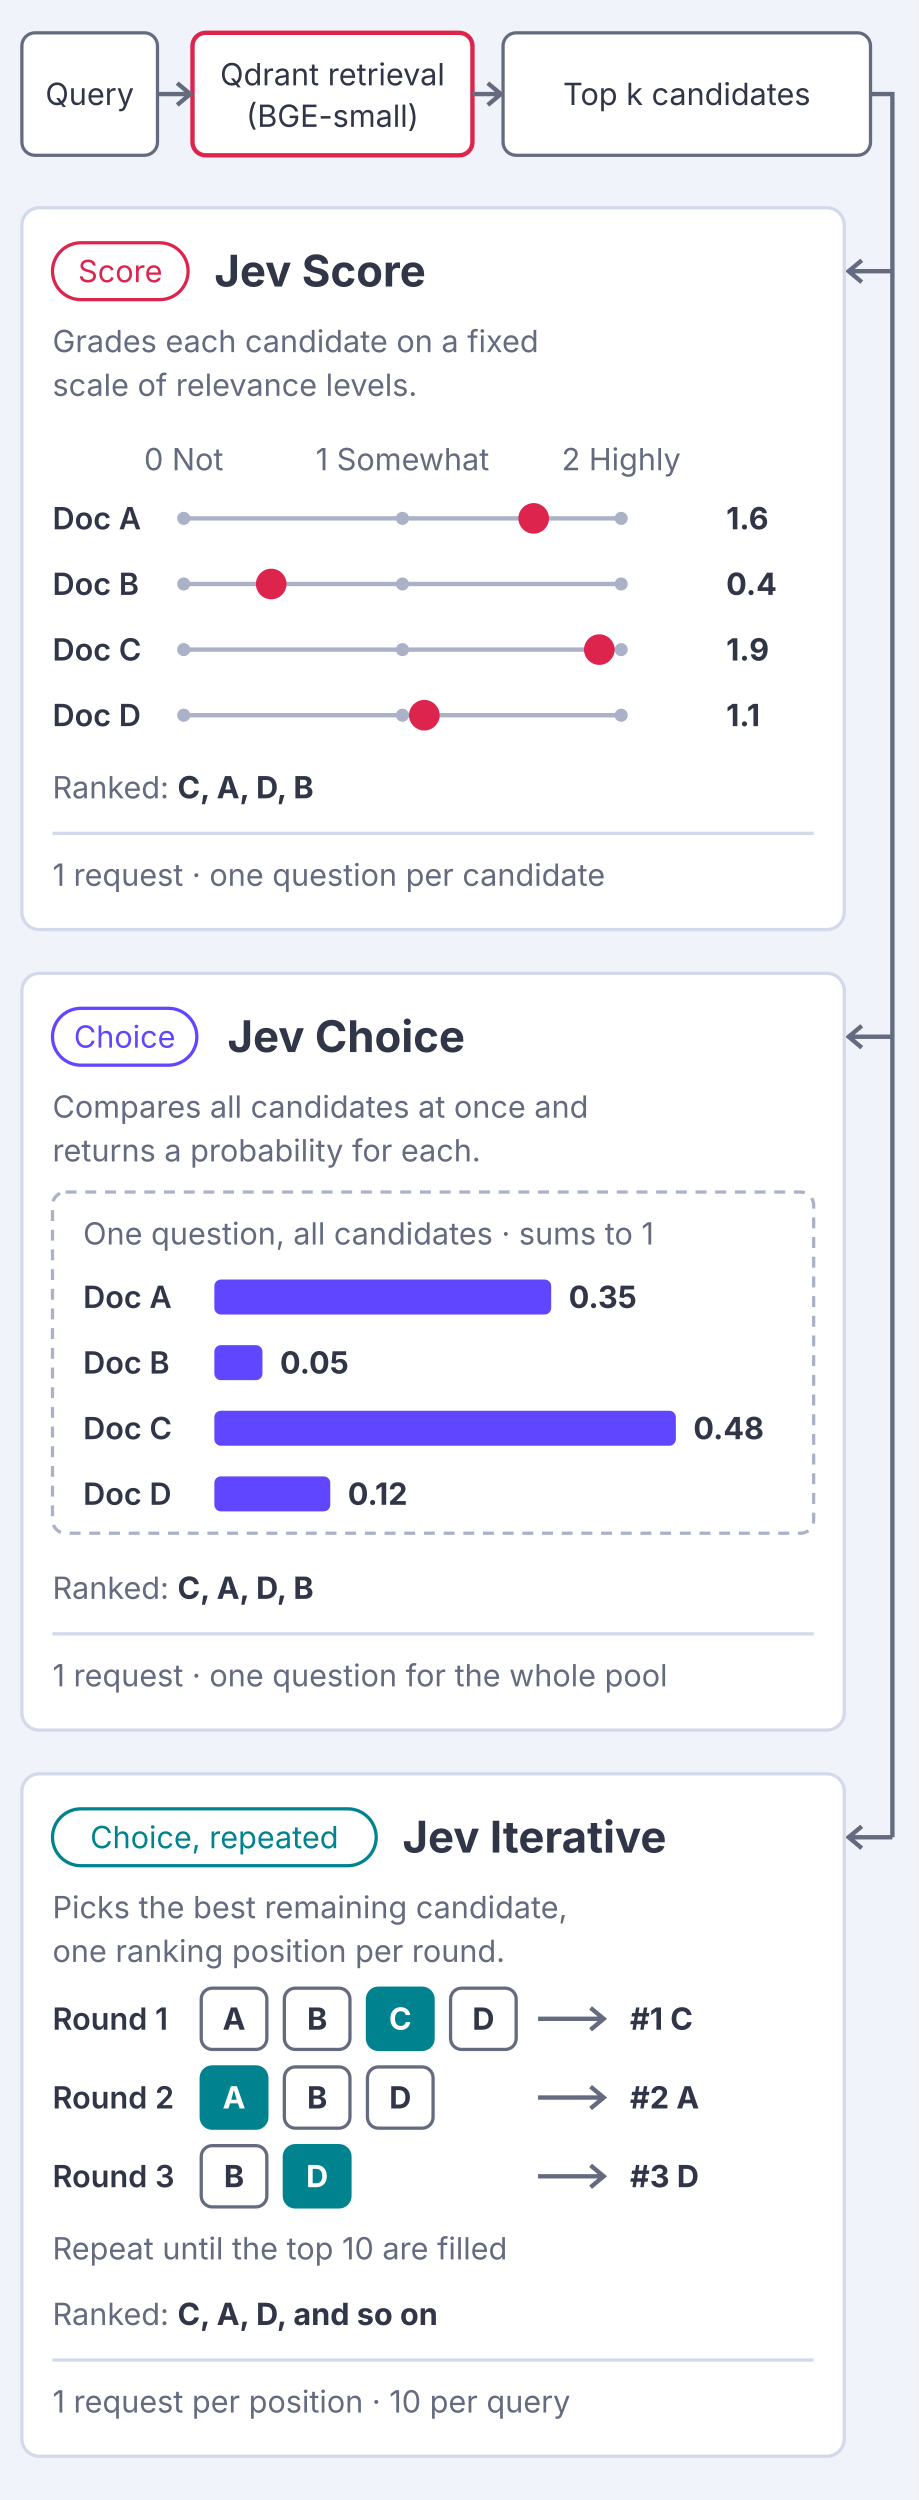
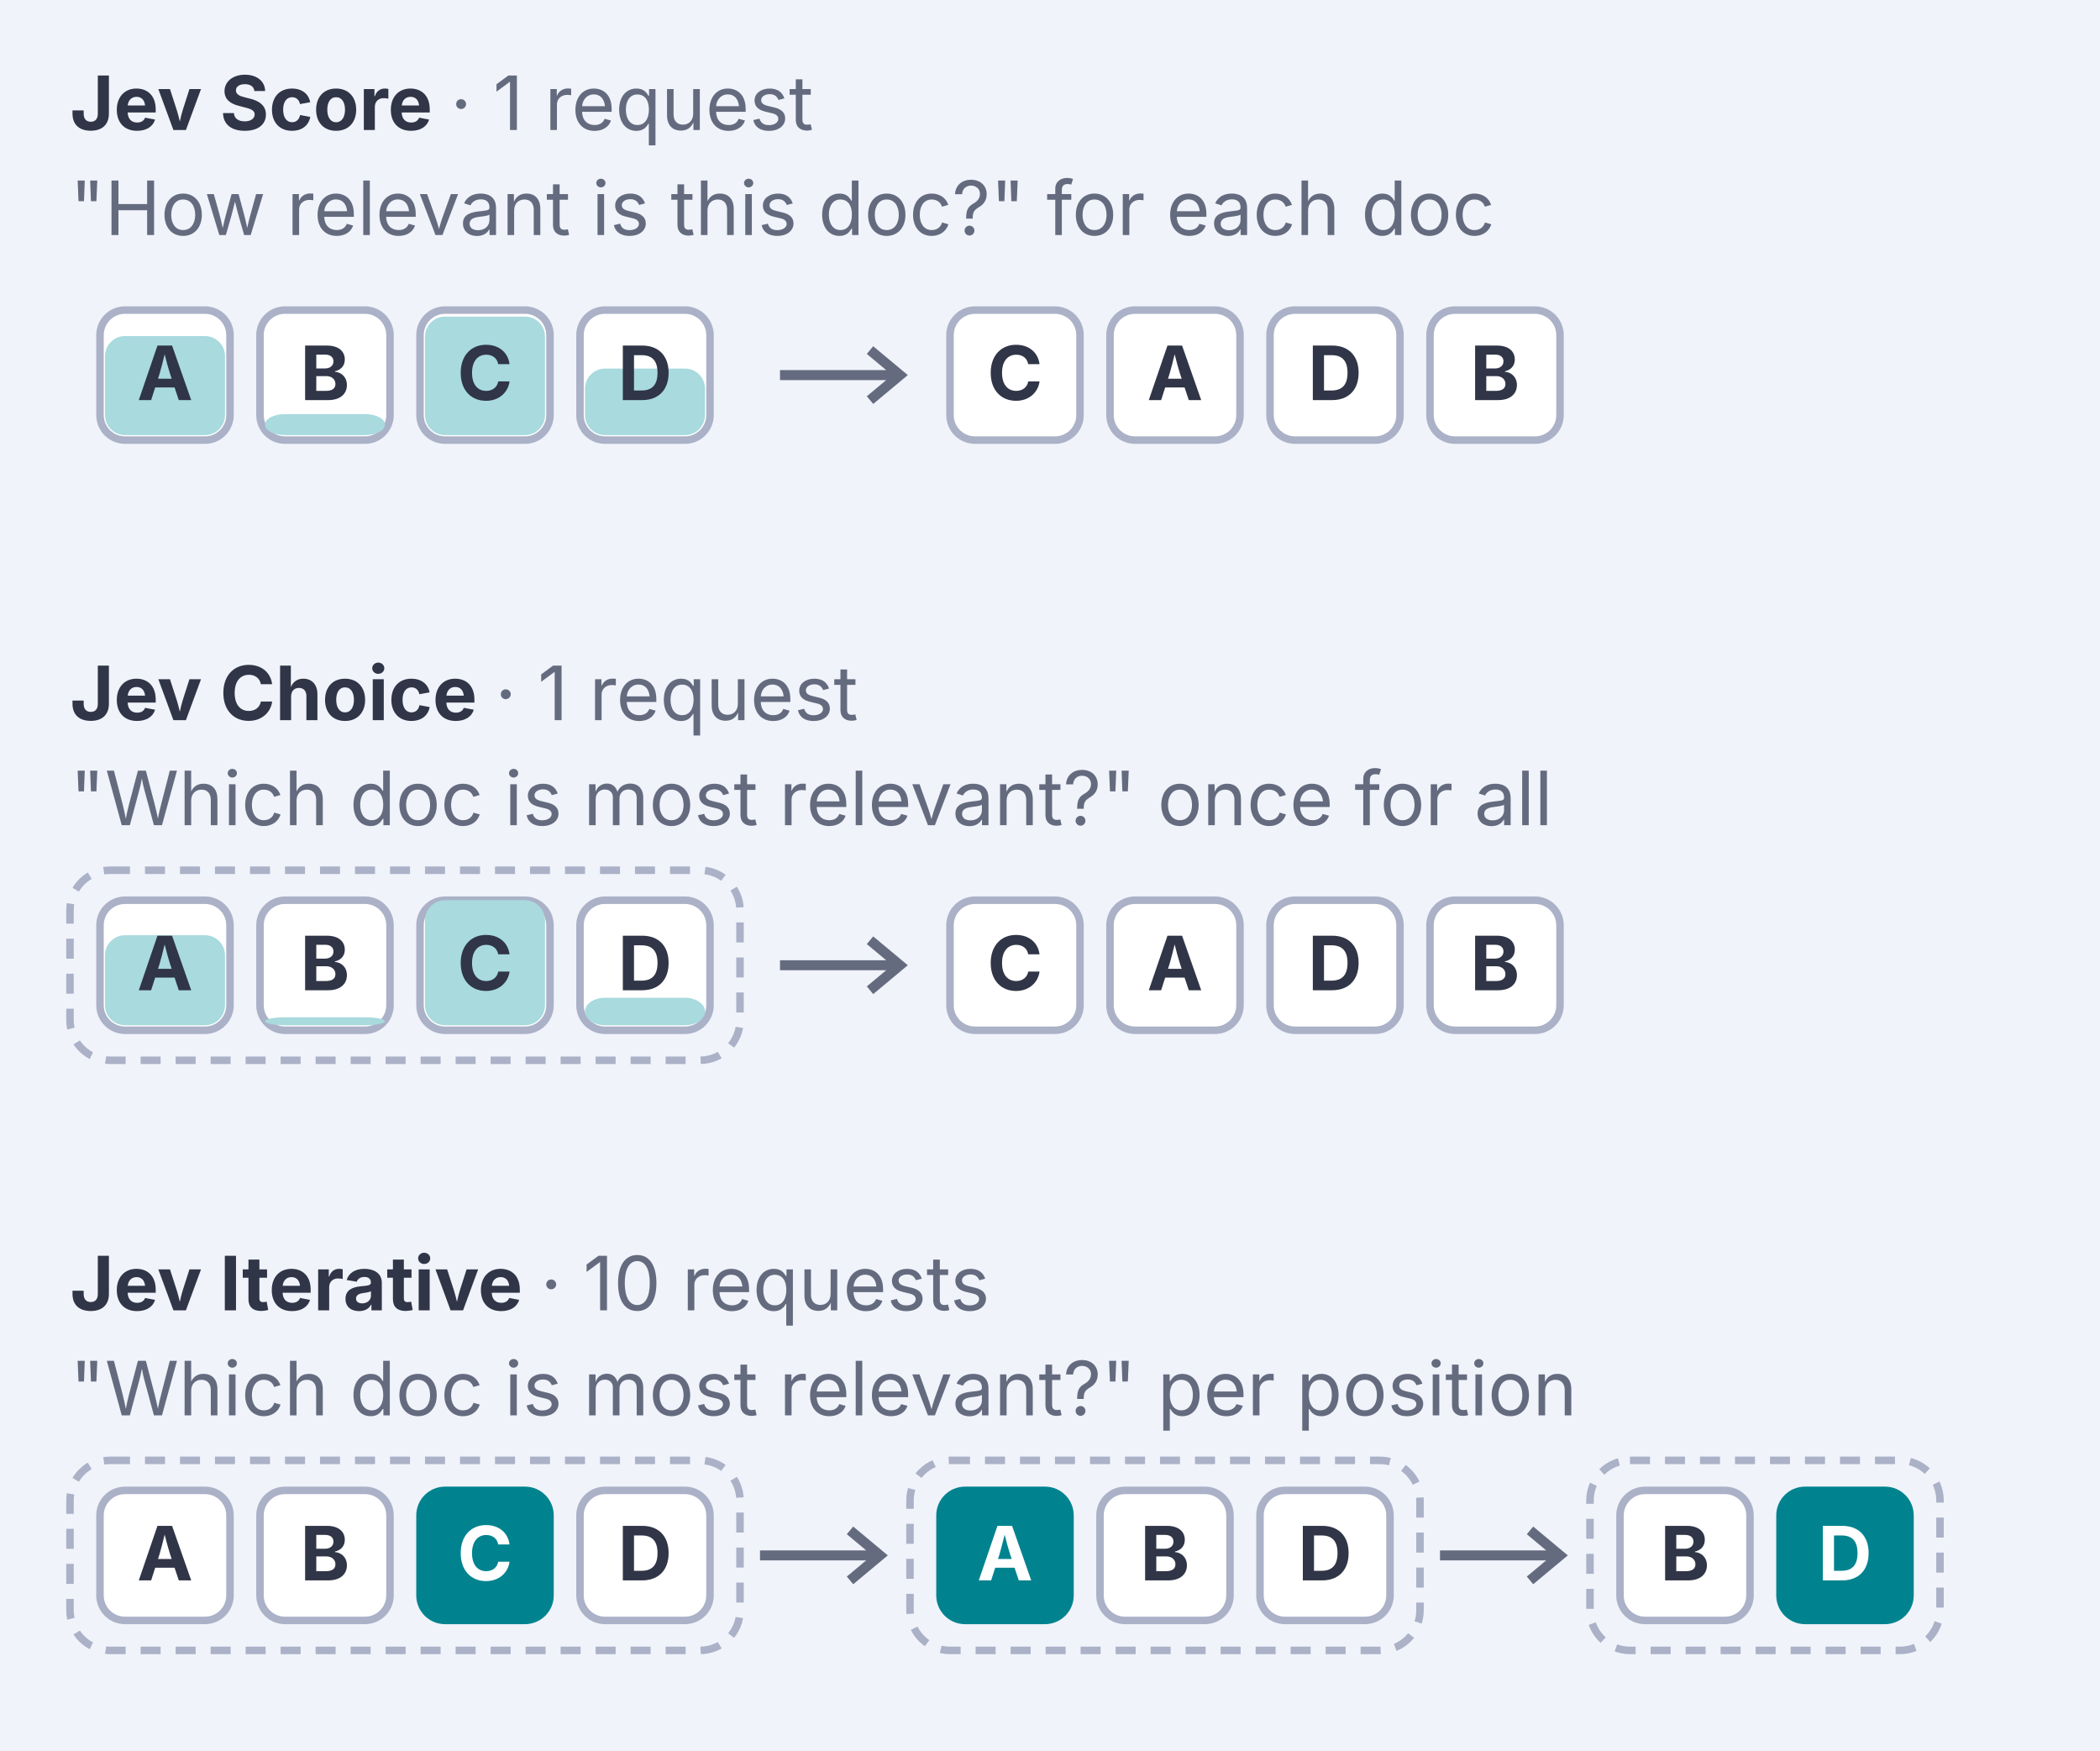
- <svg xmlns="http://www.w3.org/2000/svg" width="420" height="1143" viewBox="0 0 420 1143" role="img" aria-labelledby="t d">
-   <rect width="420" height="1143" fill="#f0f3fa" />
-   <g font-family="'Mona Sans', -apple-system, 'Segoe UI', sans-serif" font-size="14" fill="#303547">
-     <g fill="#ffffff" stroke="#656b7f" stroke-width="1.5">
-       <rect x="10" y="15" width="62" height="56" rx="6" />
-       <rect x="88" y="15" width="128" height="56" rx="6" stroke="#dc244c" stroke-width="2" />
-       <rect x="230" y="15" width="168" height="56" rx="6" />
-     </g>
-     <g text-anchor="middle">
-       <text x="41" y="48">Query</text>
-       <text x="152" y="39">Qdrant retrieval</text>
-       <text x="152" y="58">(BGE-small)</text>
-       <text x="314" y="48">Top k candidates</text>
-     </g>
-     <g fill="none" stroke="#656b7f" stroke-width="2">
-       <path d="M72 43h15m-6-5 6 5-6 5" />
-       <path d="M216 43h13m-6-5 6 5-6 5" />
-       <path d="M398 43H408V840" />
-       <path d="M408 124H388m6-5-6 5 6 5" />
-       <path d="M408 474H388m6-5-6 5 6 5" />
-       <path d="M408 840H388m6-5-6 5 6 5" />
-     </g>
-     <rect x="10" y="95" width="376" height="330" rx="8" fill="#ffffff" stroke="#d3d9eb" stroke-width="1.5" />
-     <rect x="24" y="111" width="62" height="26" rx="13" fill="none" stroke="#dc244c" stroke-width="1.5" />
-     <text x="55" y="129" text-anchor="middle" fill="#dc244c">Score</text>
-     <text x="98" y="131" font-size="20" font-weight="700">Jev Score</text>
-     <g fill="#656b7f">
-       <text x="24" y="161">Grades each candidate on a fixed</text>
-       <text x="24" y="181">scale of relevance levels.</text>
-       <g text-anchor="middle">
-         <text x="84" y="215">0 Not</text>
-         <text x="184" y="215">1 Somewhat</text>
-         <text x="284" y="215">2 Highly</text>
-       </g>
-     </g>
-     <g font-weight="600">
-       <text x="24" y="242">Doc A</text>
-       <text x="24" y="272">Doc B</text>
-       <text x="24" y="302">Doc C</text>
-       <text x="24" y="332">Doc D</text>
-       <text x="332" y="242" font-weight="700">1.6</text>
-       <text x="332" y="272" font-weight="700">0.4</text>
-       <text x="332" y="302" font-weight="700">1.9</text>
-       <text x="332" y="332" font-weight="700">1.1</text>
-     </g>
-     <g stroke="#abb1c7" stroke-width="2">
-       <path d="M84 237H284M84 267H284M84 297H284M84 327H284" />
-     </g>
-     <g fill="#abb1c7">
-       <circle cx="84" cy="237" r="3" />
-       <circle cx="184" cy="237" r="3" />
-       <circle cx="284" cy="237" r="3" />
-       <circle cx="84" cy="267" r="3" />
-       <circle cx="184" cy="267" r="3" />
-       <circle cx="284" cy="267" r="3" />
-       <circle cx="84" cy="297" r="3" />
-       <circle cx="184" cy="297" r="3" />
-       <circle cx="284" cy="297" r="3" />
-       <circle cx="84" cy="327" r="3" />
-       <circle cx="184" cy="327" r="3" />
-       <circle cx="284" cy="327" r="3" />
-     </g>
-     <g fill="#dc244c">
-       <circle cx="244" cy="237" r="7" />
-       <circle cx="124" cy="267" r="7" />
-       <circle cx="274" cy="297" r="7" />
-       <circle cx="194" cy="327" r="7" />
-     </g>
-     <text x="24" y="365" fill="#656b7f">Ranked: <tspan font-weight="700" fill="#303547">C, A, D, B</tspan>
+ <svg xmlns="http://www.w3.org/2000/svg" width="420" height="350" viewBox="0 0 420 350" role="img" aria-labelledby="t d">
+   <rect width="420" height="350" fill="#f0f3fa" />
+   <g font-family="'Mona Sans', -apple-system, 'Segoe UI', sans-serif" font-size="15" fill="#303547">
+     <text x="14" y="26" font-weight="700">Jev Score <tspan font-weight="400" fill="#656b7f">· 1 request</tspan>
    </text>
-     <path d="M24 381H372" stroke="#d3d9eb" stroke-width="1.5" />
-     <text x="24" y="405" fill="#656b7f">1 request · one question per candidate</text>
-     <rect x="10" y="445" width="376" height="346" rx="8" fill="#ffffff" stroke="#d3d9eb" stroke-width="1.5" />
-     <rect x="24" y="461" width="66" height="26" rx="13" fill="none" stroke="#6047ff" stroke-width="1.5" />
-     <text x="57" y="479" text-anchor="middle" fill="#6047ff">Choice</text>
-     <text x="104" y="481" font-size="20" font-weight="700">Jev Choice</text>
-     <g fill="#656b7f">
-       <text x="24" y="511">Compares all candidates at once and</text>
-       <text x="24" y="531">returns a probability for each.</text>
-     </g>
-     <rect x="24" y="545" width="348" height="156" rx="6" fill="none" stroke="#abb1c7" stroke-width="1.5" stroke-dasharray="5 4" />
-     <text x="38" y="569" fill="#656b7f">One question, all candidates · sums to 1</text>
-     <g font-weight="600">
-       <text x="38" y="598">Doc A</text>
-       <text x="38" y="628">Doc B</text>
-       <text x="38" y="658">Doc C</text>
-       <text x="38" y="688">Doc D</text>
-     </g>
-     <g fill="#6047ff">
-       <rect x="98" y="585" width="154" height="16" rx="3" />
-       <rect x="98" y="615" width="22" height="16" rx="3" />
-       <rect x="98" y="645" width="211" height="16" rx="3" />
-       <rect x="98" y="675" width="53" height="16" rx="3" />
-     </g>
-     <g font-weight="700">
-       <text x="260" y="598">0.35</text>
-       <text x="128" y="628">0.05</text>
-       <text x="317" y="658">0.48</text>
-       <text x="159" y="688">0.12</text>
-     </g>
-     <text x="24" y="731" fill="#656b7f">Ranked: <tspan font-weight="700" fill="#303547">C, A, D, B</tspan>
+     <text x="14" y="47" fill="#656b7f">"How relevant is this doc?" for each doc</text>
+     <rect x="20" y="62" width="26" height="26" rx="5" fill="#ffffff" stroke="#abb1c7" stroke-width="1.5" />
+     <rect x="21" y="67.2" width="24" height="19.8" rx="4" fill="#a8dade" />
+     <text x="33.0" y="80" text-anchor="middle" font-weight="700">A</text>
+     <rect x="52" y="62" width="26" height="26" rx="5" fill="#ffffff" stroke="#abb1c7" stroke-width="1.5" />
+     <rect x="53" y="82.8" width="24" height="4.2" rx="4" fill="#a8dade" />
+     <text x="65.0" y="80" text-anchor="middle" font-weight="700">B</text>
+     <rect x="84" y="62" width="26" height="26" rx="5" fill="#ffffff" stroke="#abb1c7" stroke-width="1.5" />
+     <rect x="85" y="63.3" width="24" height="23.7" rx="4" fill="#a8dade" />
+     <text x="97.0" y="80" text-anchor="middle" font-weight="700">C</text>
+     <rect x="116" y="62" width="26" height="26" rx="5" fill="#ffffff" stroke="#abb1c7" stroke-width="1.5" />
+     <rect x="117" y="73.7" width="24" height="13.3" rx="4" fill="#a8dade" />
+     <text x="129.0" y="80" text-anchor="middle" font-weight="700">D</text>
+     <path d="M156 75.0h24m-6-5 6 5-6 5" fill="none" stroke="#656b7f" stroke-width="2" />
+     <rect x="190" y="62" width="26" height="26" rx="5" fill="#ffffff" stroke="#abb1c7" stroke-width="1.5" />
+     <text x="203.0" y="80" text-anchor="middle" font-weight="700">C</text>
+     <rect x="222" y="62" width="26" height="26" rx="5" fill="#ffffff" stroke="#abb1c7" stroke-width="1.5" />
+     <text x="235.0" y="80" text-anchor="middle" font-weight="700">A</text>
+     <rect x="254" y="62" width="26" height="26" rx="5" fill="#ffffff" stroke="#abb1c7" stroke-width="1.5" />
+     <text x="267.0" y="80" text-anchor="middle" font-weight="700">D</text>
+     <rect x="286" y="62" width="26" height="26" rx="5" fill="#ffffff" stroke="#abb1c7" stroke-width="1.5" />
+     <text x="299.0" y="80" text-anchor="middle" font-weight="700">B</text>
+     <text x="14" y="144" font-weight="700">Jev Choice <tspan font-weight="400" fill="#656b7f">· 1 request</tspan>
    </text>
-     <path d="M24 747H372" stroke="#d3d9eb" stroke-width="1.5" />
-     <text x="24" y="771" fill="#656b7f">1 request · one question for the whole pool</text>
-     <rect x="10" y="811" width="376" height="312" rx="8" fill="#ffffff" stroke="#d3d9eb" stroke-width="1.5" />
-     <rect x="24" y="827" width="148" height="26" rx="13" fill="none" stroke="#00838f" stroke-width="1.5" />
-     <text x="98" y="845" text-anchor="middle" fill="#00838f">Choice, repeated</text>
-     <text x="184" y="847" font-size="20" font-weight="700">Jev Iterative</text>
-     <g fill="#656b7f">
-       <text x="24" y="877">Picks the best remaining candidate,</text>
-       <text x="24" y="897">one ranking position per round.</text>
-     </g>
-     <g font-weight="600">
-       <text x="24" y="928">Round 1</text>
-       <text x="24" y="964">Round 2</text>
-       <text x="24" y="1000">Round 3</text>
-     </g>
-     <g fill="#ffffff" stroke="#656b7f" stroke-width="1.5">
-       <rect x="92" y="909" width="30" height="28" rx="5" />
-       <rect x="130" y="909" width="30" height="28" rx="5" />
-       <rect x="206" y="909" width="30" height="28" rx="5" />
-       <rect x="92" y="945" width="30" height="28" rx="5" fill="#00838f" stroke="#00838f" />
-       <rect x="130" y="945" width="30" height="28" rx="5" />
-       <rect x="168" y="945" width="30" height="28" rx="5" />
-       <rect x="92" y="981" width="30" height="28" rx="5" />
-       <rect x="130" y="981" width="30" height="28" rx="5" fill="#00838f" stroke="#00838f" />
-       <rect x="168" y="909" width="30" height="28" rx="5" fill="#00838f" stroke="#00838f" />
-     </g>
-     <g text-anchor="middle" font-weight="700">
-       <text x="107" y="928">A</text>
-       <text x="145" y="928">B</text>
-       <text x="183" y="928" fill="#ffffff">C</text>
-       <text x="221" y="928">D</text>
-       <text x="107" y="964" fill="#ffffff">A</text>
-       <text x="145" y="964">B</text>
-       <text x="183" y="964">D</text>
-       <text x="107" y="1000">B</text>
-       <text x="145" y="1000" fill="#ffffff">D</text>
-     </g>
-     <g fill="none" stroke="#656b7f" stroke-width="2">
-       <path d="M246 923h30m-6-5 6 5-6 5" />
-       <path d="M246 959h30m-6-5 6 5-6 5" />
-       <path d="M246 995h30m-6-5 6 5-6 5" />
-     </g>
-     <g font-weight="700">
-       <text x="288" y="928">#1 C</text>
-       <text x="288" y="964">#2 A</text>
-       <text x="288" y="1000">#3 D</text>
-     </g>
-     <text x="24" y="1033" fill="#656b7f">Repeat until the top 10 are filled</text>
-     <text x="24" y="1063" fill="#656b7f">Ranked: <tspan font-weight="700" fill="#303547">C, A, D, and so on</tspan>
+     <text x="14" y="165" fill="#656b7f">"Which doc is most relevant?" once for all</text>
+     <rect x="14" y="174" width="134" height="38" rx="8" fill="none" stroke="#abb1c7" stroke-width="1.5" stroke-dasharray="4 3" />
+     <rect x="20" y="180" width="26" height="26" rx="5" fill="#ffffff" stroke="#abb1c7" stroke-width="1.5" />
+     <rect x="21" y="187.0" width="24" height="18.0" rx="4" fill="#a8dade" />
+     <text x="33.0" y="198" text-anchor="middle" font-weight="700">A</text>
+     <rect x="52" y="180" width="26" height="26" rx="5" fill="#ffffff" stroke="#abb1c7" stroke-width="1.5" />
+     <rect x="53" y="203.4" width="24" height="1.6" rx="4" fill="#a8dade" />
+     <text x="65.0" y="198" text-anchor="middle" font-weight="700">B</text>
+     <rect x="84" y="180" width="26" height="26" rx="5" fill="#ffffff" stroke="#abb1c7" stroke-width="1.5" />
+     <rect x="85" y="180.0" width="24" height="25.0" rx="4" fill="#a8dade" />
+     <text x="97.0" y="198" text-anchor="middle" font-weight="700">C</text>
+     <rect x="116" y="180" width="26" height="26" rx="5" fill="#ffffff" stroke="#abb1c7" stroke-width="1.5" />
+     <rect x="117" y="199.5" width="24" height="5.5" rx="4" fill="#a8dade" />
+     <text x="129.0" y="198" text-anchor="middle" font-weight="700">D</text>
+     <path d="M156 193.0h24m-6-5 6 5-6 5" fill="none" stroke="#656b7f" stroke-width="2" />
+     <rect x="190" y="180" width="26" height="26" rx="5" fill="#ffffff" stroke="#abb1c7" stroke-width="1.5" />
+     <text x="203.0" y="198" text-anchor="middle" font-weight="700">C</text>
+     <rect x="222" y="180" width="26" height="26" rx="5" fill="#ffffff" stroke="#abb1c7" stroke-width="1.5" />
+     <text x="235.0" y="198" text-anchor="middle" font-weight="700">A</text>
+     <rect x="254" y="180" width="26" height="26" rx="5" fill="#ffffff" stroke="#abb1c7" stroke-width="1.5" />
+     <text x="267.0" y="198" text-anchor="middle" font-weight="700">D</text>
+     <rect x="286" y="180" width="26" height="26" rx="5" fill="#ffffff" stroke="#abb1c7" stroke-width="1.5" />
+     <text x="299.0" y="198" text-anchor="middle" font-weight="700">B</text>
+     <text x="14" y="262" font-weight="700">Jev Iterative <tspan font-weight="400" fill="#656b7f">· 10 requests</tspan>
    </text>
-     <path d="M24 1079H372" stroke="#d3d9eb" stroke-width="1.5" />
-     <text x="24" y="1103" fill="#656b7f">1 request per position · 10 per query</text>
+     <text x="14" y="283" fill="#656b7f">"Which doc is most relevant?" per position</text>
+     <rect x="14" y="292" width="134" height="38" rx="8" fill="none" stroke="#abb1c7" stroke-width="1.5" stroke-dasharray="4 3" />
+     <rect x="20" y="298" width="26" height="26" rx="5" fill="#ffffff" stroke="#abb1c7" stroke-width="1.5" />
+     <text x="33.0" y="316" text-anchor="middle" font-weight="700">A</text>
+     <rect x="52" y="298" width="26" height="26" rx="5" fill="#ffffff" stroke="#abb1c7" stroke-width="1.5" />
+     <text x="65.0" y="316" text-anchor="middle" font-weight="700">B</text>
+     <rect x="84" y="298" width="26" height="26" rx="5" fill="#00838f" stroke="#00838f" stroke-width="1.5" />
+     <text x="97.0" y="316" text-anchor="middle" font-weight="700" fill="#ffffff">C</text>
+     <rect x="116" y="298" width="26" height="26" rx="5" fill="#ffffff" stroke="#abb1c7" stroke-width="1.5" />
+     <text x="129.0" y="316" text-anchor="middle" font-weight="700">D</text>
+     <path d="M152 311.0h24m-6-5 6 5-6 5" fill="none" stroke="#656b7f" stroke-width="2" />
+     <rect x="182" y="292" width="102" height="38" rx="8" fill="none" stroke="#abb1c7" stroke-width="1.5" stroke-dasharray="4 3" />
+     <rect x="188" y="298" width="26" height="26" rx="5" fill="#00838f" stroke="#00838f" stroke-width="1.5" />
+     <text x="201.0" y="316" text-anchor="middle" font-weight="700" fill="#ffffff">A</text>
+     <rect x="220" y="298" width="26" height="26" rx="5" fill="#ffffff" stroke="#abb1c7" stroke-width="1.5" />
+     <text x="233.0" y="316" text-anchor="middle" font-weight="700">B</text>
+     <rect x="252" y="298" width="26" height="26" rx="5" fill="#ffffff" stroke="#abb1c7" stroke-width="1.5" />
+     <text x="265.0" y="316" text-anchor="middle" font-weight="700">D</text>
+     <path d="M288 311.0h24m-6-5 6 5-6 5" fill="none" stroke="#656b7f" stroke-width="2" />
+     <rect x="318" y="292" width="70" height="38" rx="8" fill="none" stroke="#abb1c7" stroke-width="1.5" stroke-dasharray="4 3" />
+     <rect x="324" y="298" width="26" height="26" rx="5" fill="#ffffff" stroke="#abb1c7" stroke-width="1.5" />
+     <text x="337.0" y="316" text-anchor="middle" font-weight="700">B</text>
+     <rect x="356" y="298" width="26" height="26" rx="5" fill="#00838f" stroke="#00838f" stroke-width="1.5" />
+     <text x="369.0" y="316" text-anchor="middle" font-weight="700" fill="#ffffff">D</text>
  </g>
</svg>
